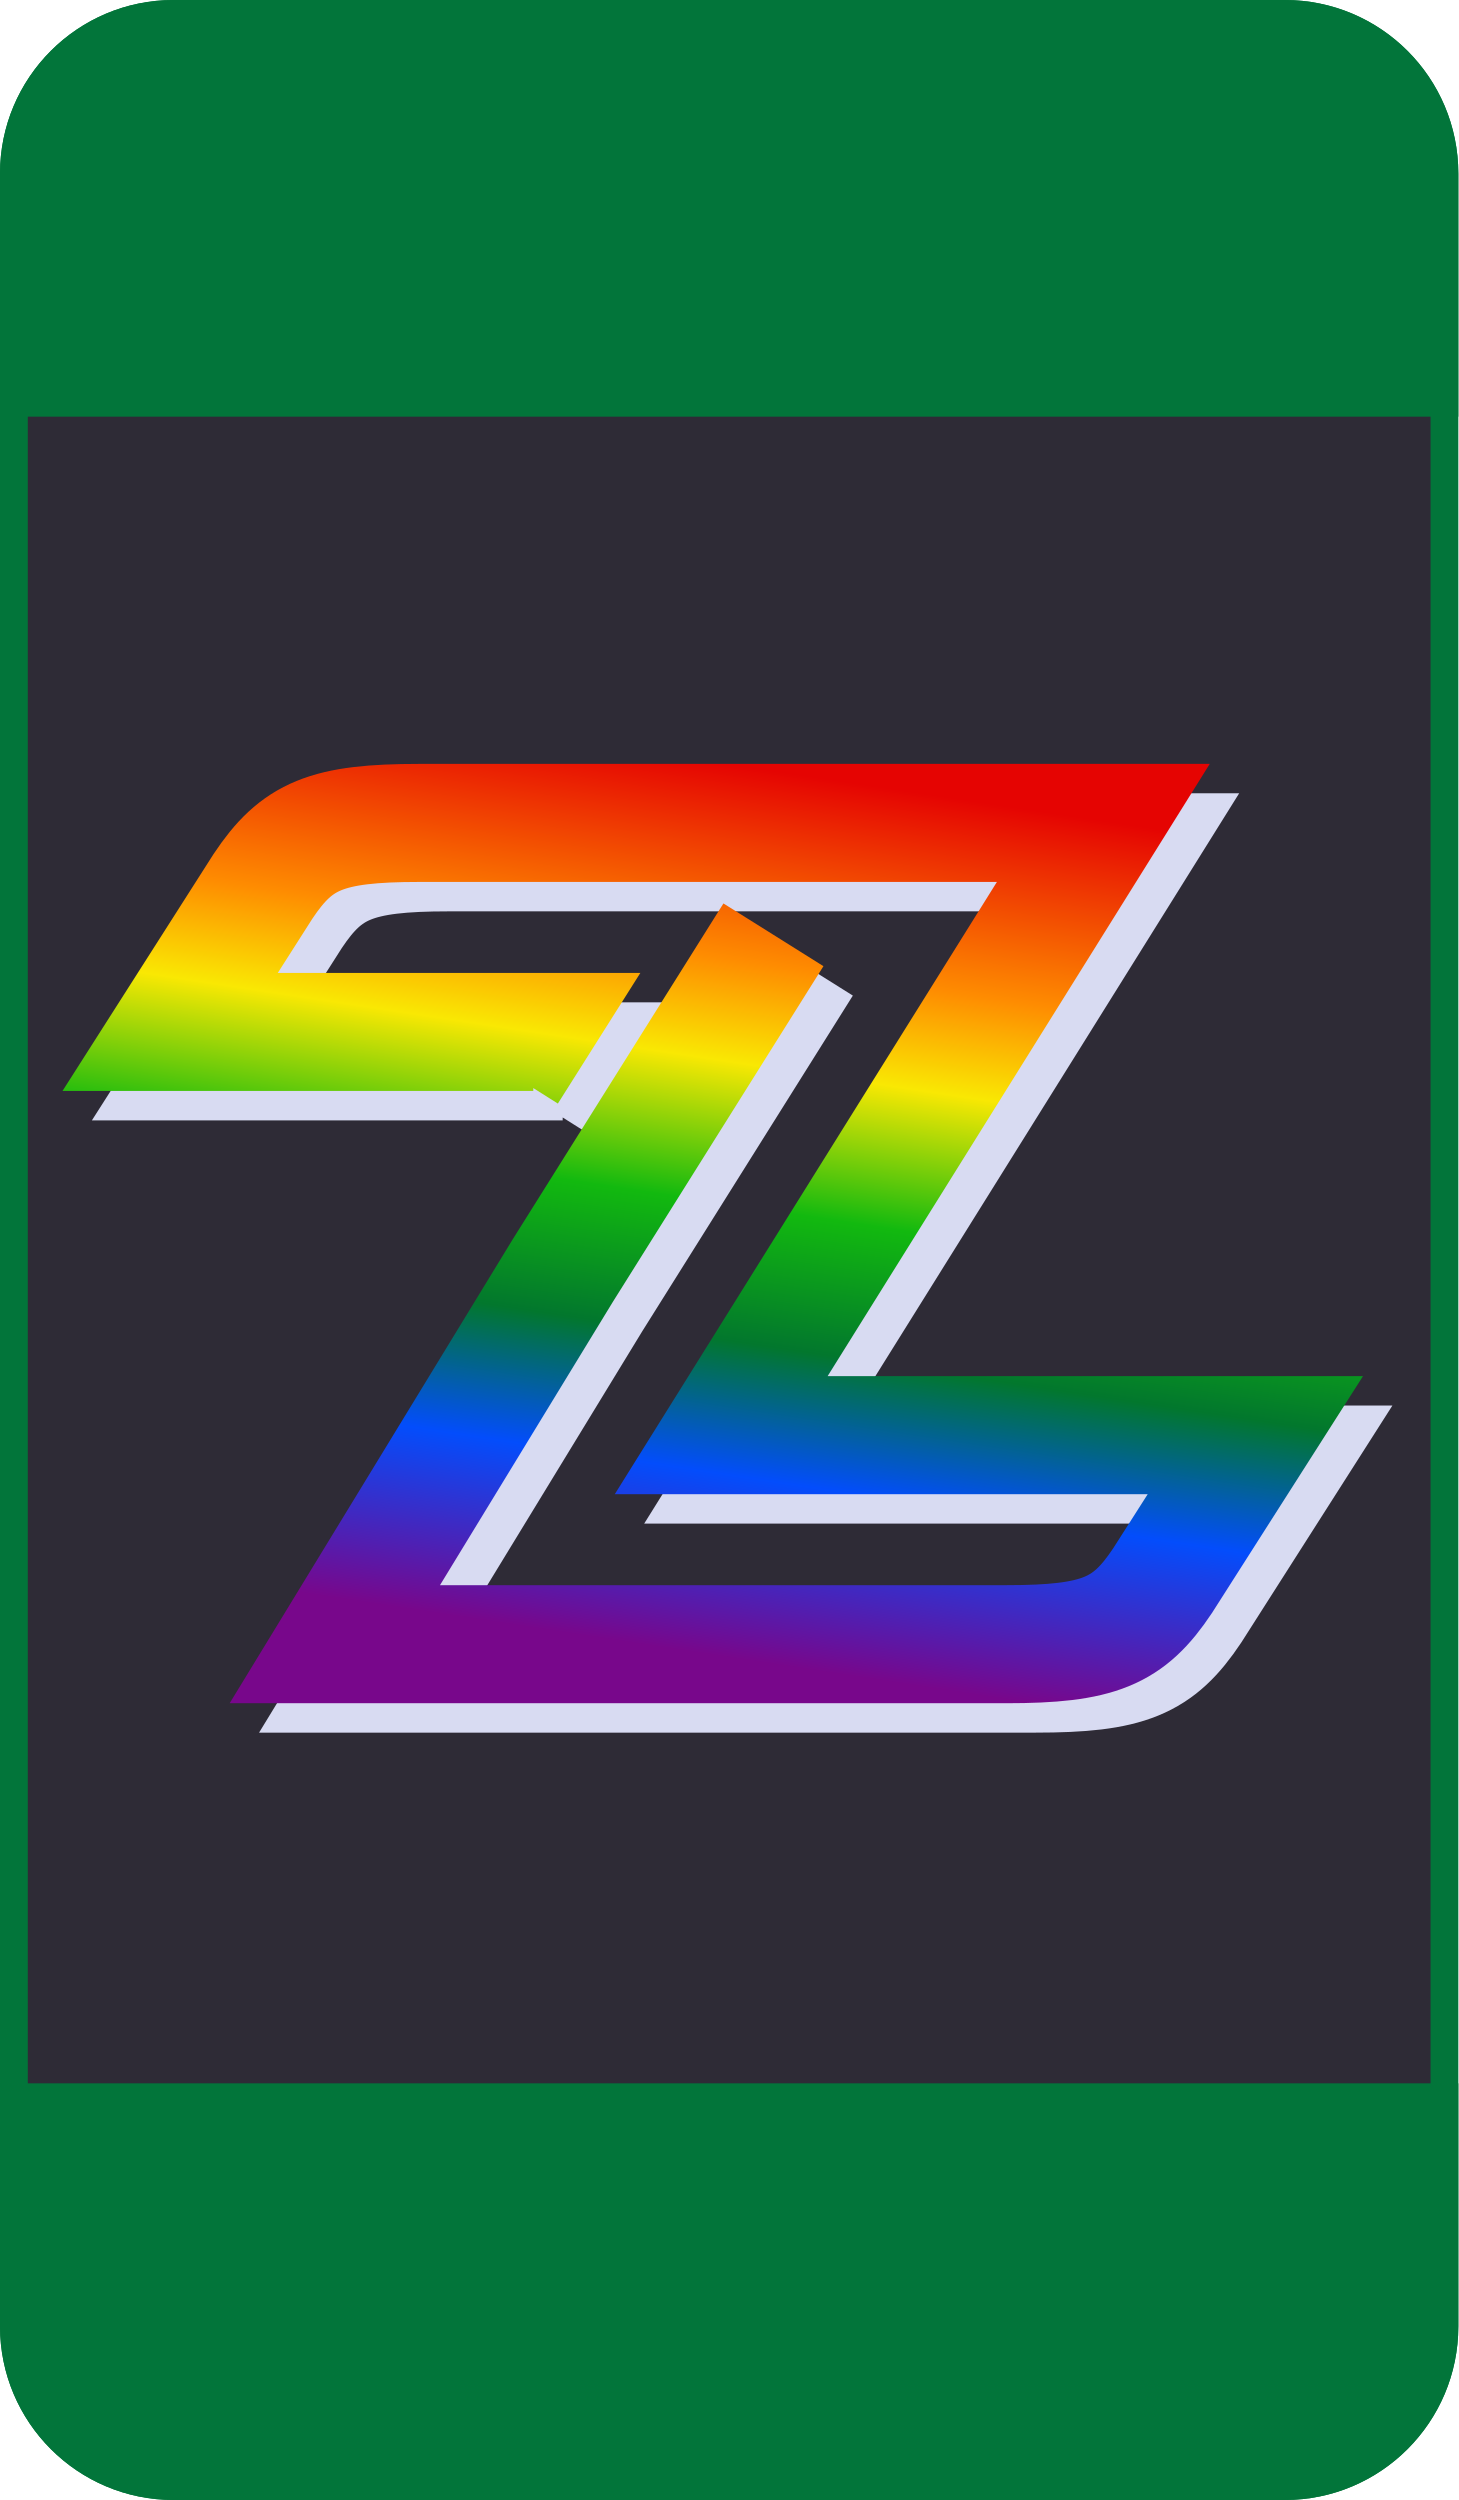
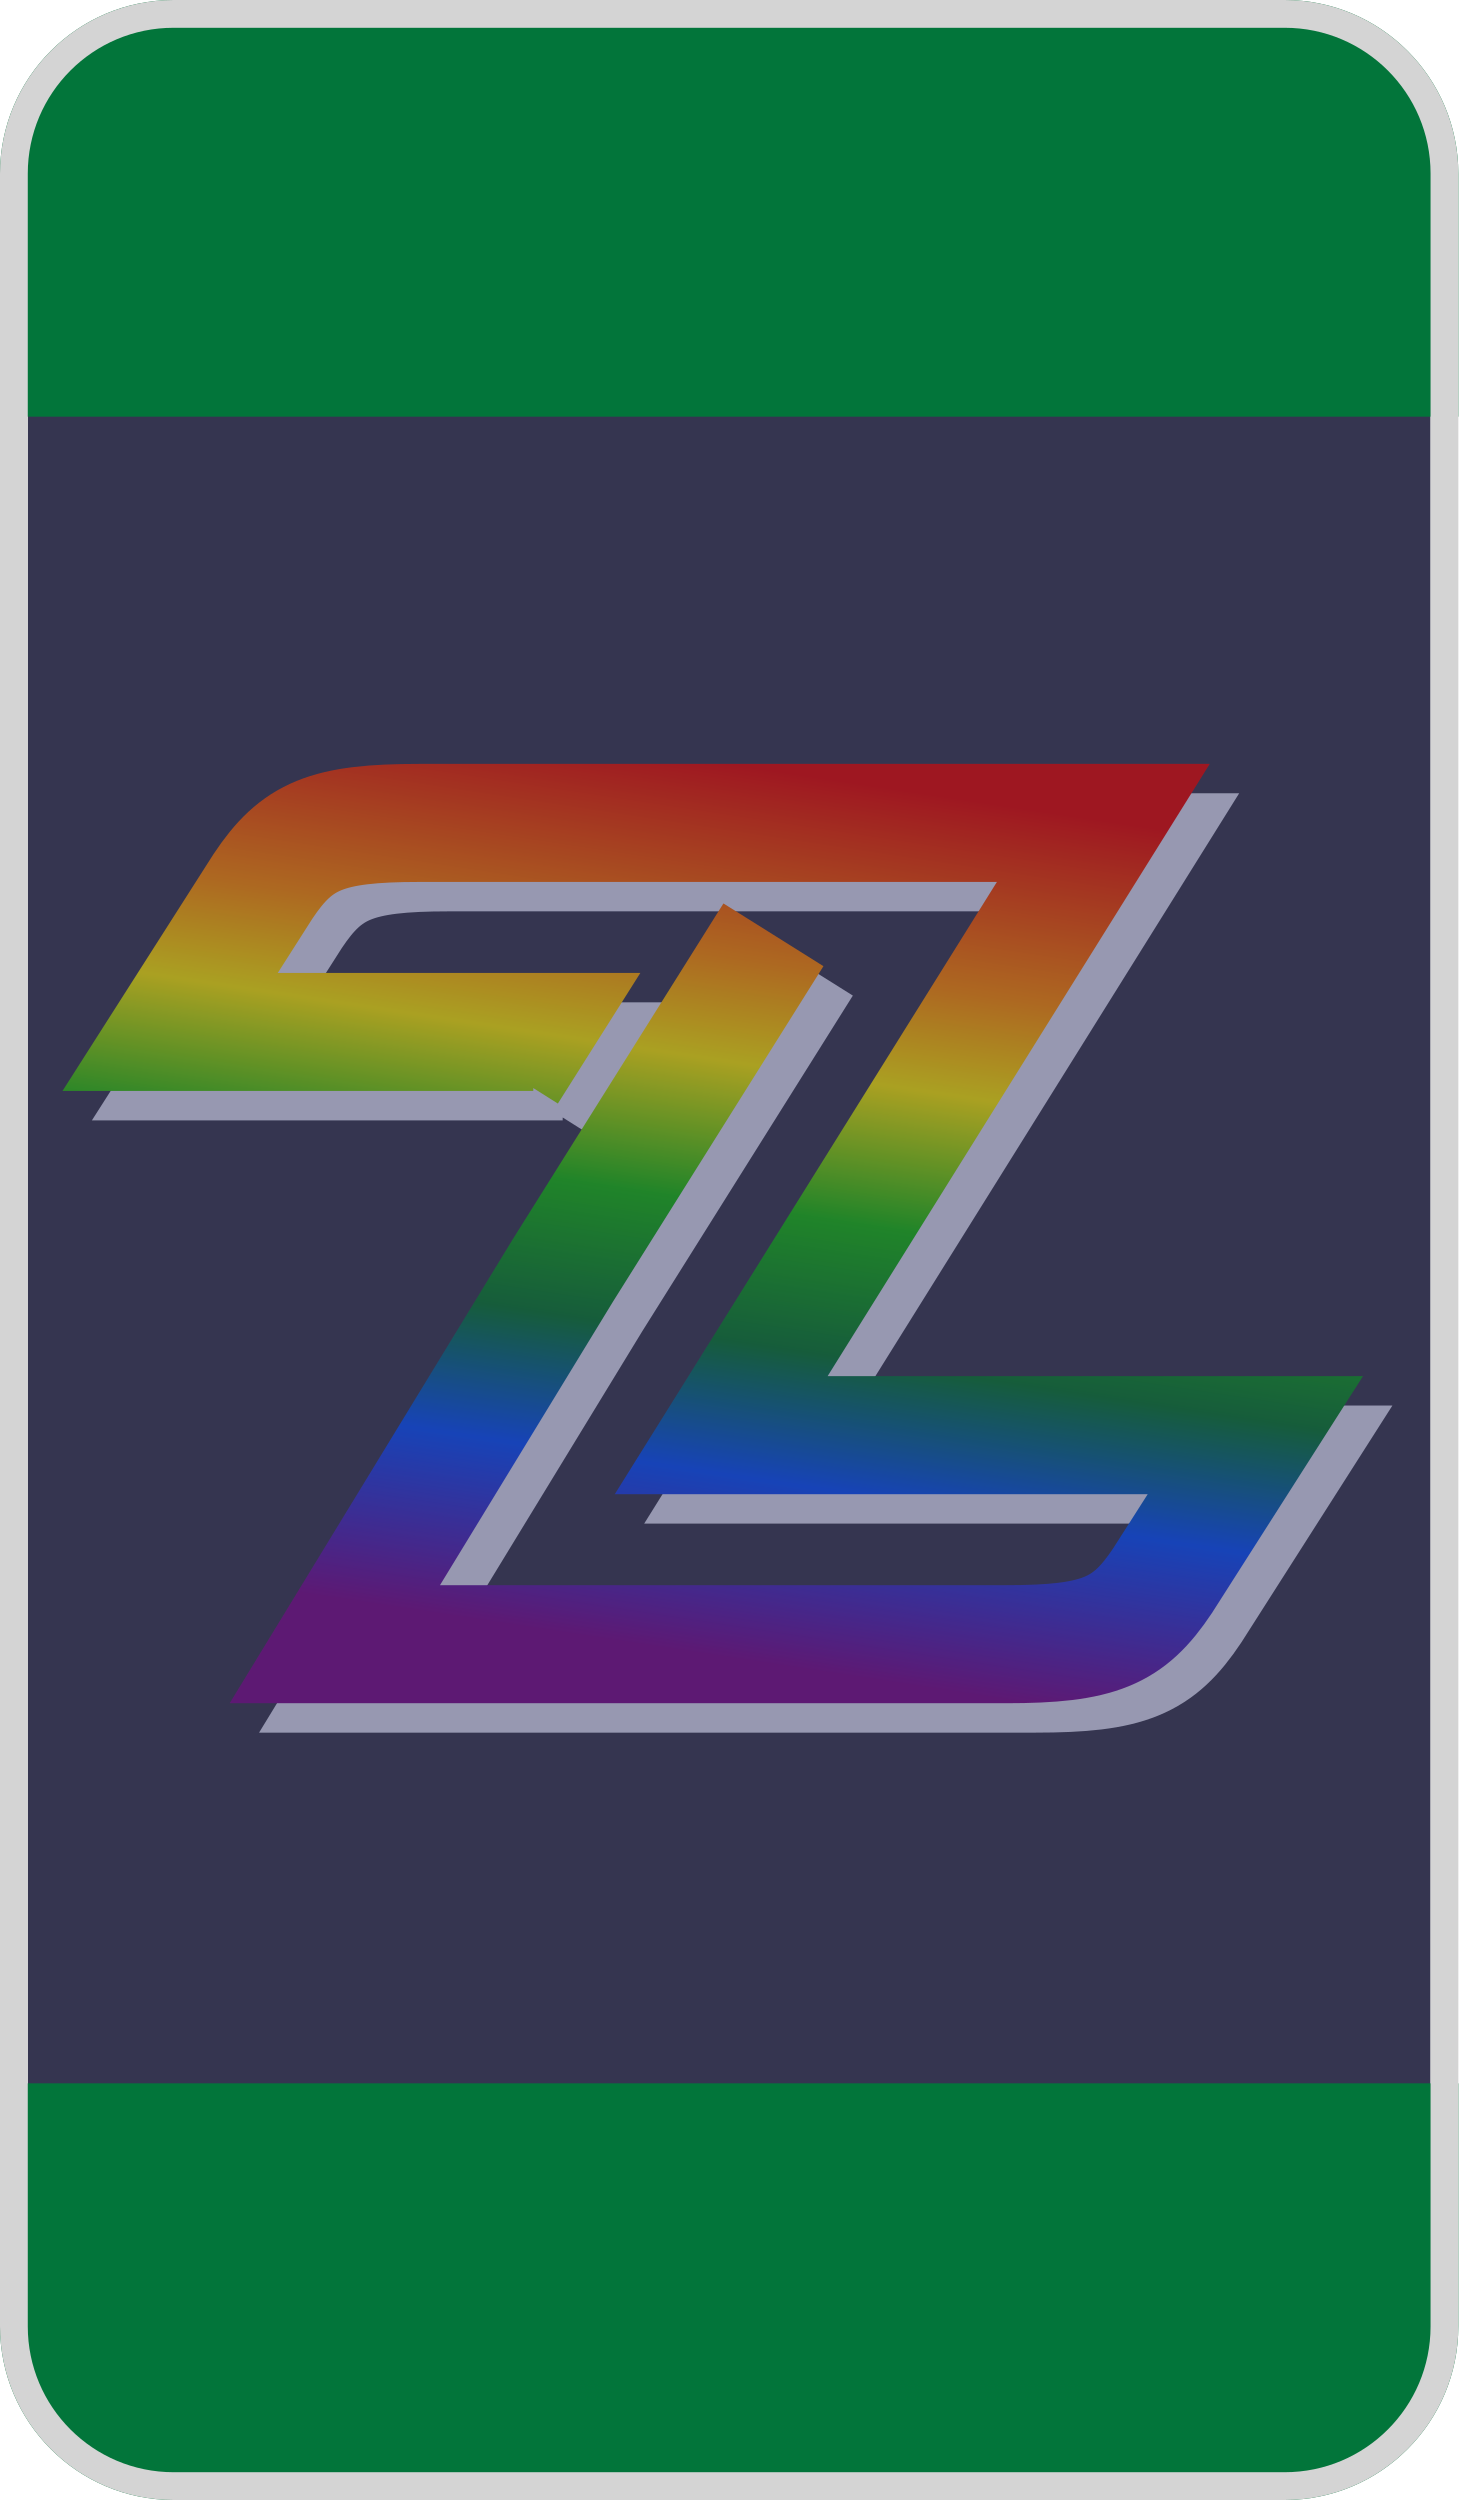
<svg xmlns="http://www.w3.org/2000/svg" width="420" height="720" viewBox="0 0 420 720" fill="none">
-   <rect width="420" height="720" rx="50" fill="#02753A" />
-   <rect x="8" y="8" width="404" height="704" rx="42" fill="#2E2B36" />
+   <rect x="8" y="8" width="404" height="704" rx="42" fill="#353550" />
  <path d="M0 50C0 22.386 22.386 0 50 0H370C397.614 0 420 22.386 420 50V120H0V50Z" fill="#02753A" />
  <path d="M0 600H420V670C420 697.614 397.614 720 370 720H50C22.386 720 0 697.614 0 670V600Z" fill="#02753A" />
-   <path d="M154.757 317.219L162.054 305.666H57.469L84.224 263.711C93.952 249.118 102.465 245.469 129.219 245.469H251.437H326.227L271.198 333.636L216.17 421.803H370.006L343.252 463.758C333.523 478.352 325.01 482 298.256 482H104.897L170.566 374.375L211.001 309.922L231.219 277.696" stroke="#D8DBF2" stroke-width="34" />
-   <path d="M146.288 308.75L153.584 297.197H49L75.754 255.241C85.483 240.648 93.996 237 120.75 237H242.967H317.757L262.729 325.167L207.7 413.334H361.537L334.783 455.289C325.054 469.882 316.541 473.531 289.787 473.531H96.428L162.097 365.906L202.532 301.453L222.75 269.227" stroke="url(#paint0_linear_1047_54)" stroke-width="34" />
+   <rect x="4" y="4" width="412" height="712" rx="46" stroke="#D4D4D4" stroke-width="8" />
+   <g opacity="0.6">
+     <path d="M154.757 317.219L162.054 305.666H57.469L84.224 263.711C93.952 249.118 102.465 245.469 129.219 245.469H251.437H326.227L271.198 333.636L216.17 421.803H370.006L343.252 463.758C333.523 478.352 325.01 482 298.256 482H104.897L170.566 374.375L211.001 309.922L231.219 277.696" stroke="#D8DBF2" stroke-width="34" />
+     <path d="M146.288 308.75L153.584 297.197H49L75.754 255.241C85.483 240.648 93.996 237 120.75 237H242.967H317.757L262.729 325.167L207.7 413.334H361.537L334.783 455.289C325.054 469.882 316.541 473.531 289.787 473.531H96.428L162.097 365.906L202.532 301.453L222.75 269.227" stroke="url(#paint0_linear_1047_54)" stroke-width="34" />
+   </g>
  <defs>
    <linearGradient id="paint0_linear_1047_54" x1="321.56" y1="237" x2="283.174" y2="490.526" gradientUnits="userSpaceOnUse">
      <stop stop-color="#E50402" />
      <stop offset="0.216" stop-color="#FE8C01" />
      <stop offset="0.33" stop-color="#F9E803" />
      <stop offset="0.489" stop-color="#12B90F" />
      <stop offset="0.64" stop-color="#02772D" />
      <stop offset="0.789" stop-color="#034DFC" />
      <stop offset="0.992" stop-color="#78078B" />
    </linearGradient>
  </defs>
</svg>
